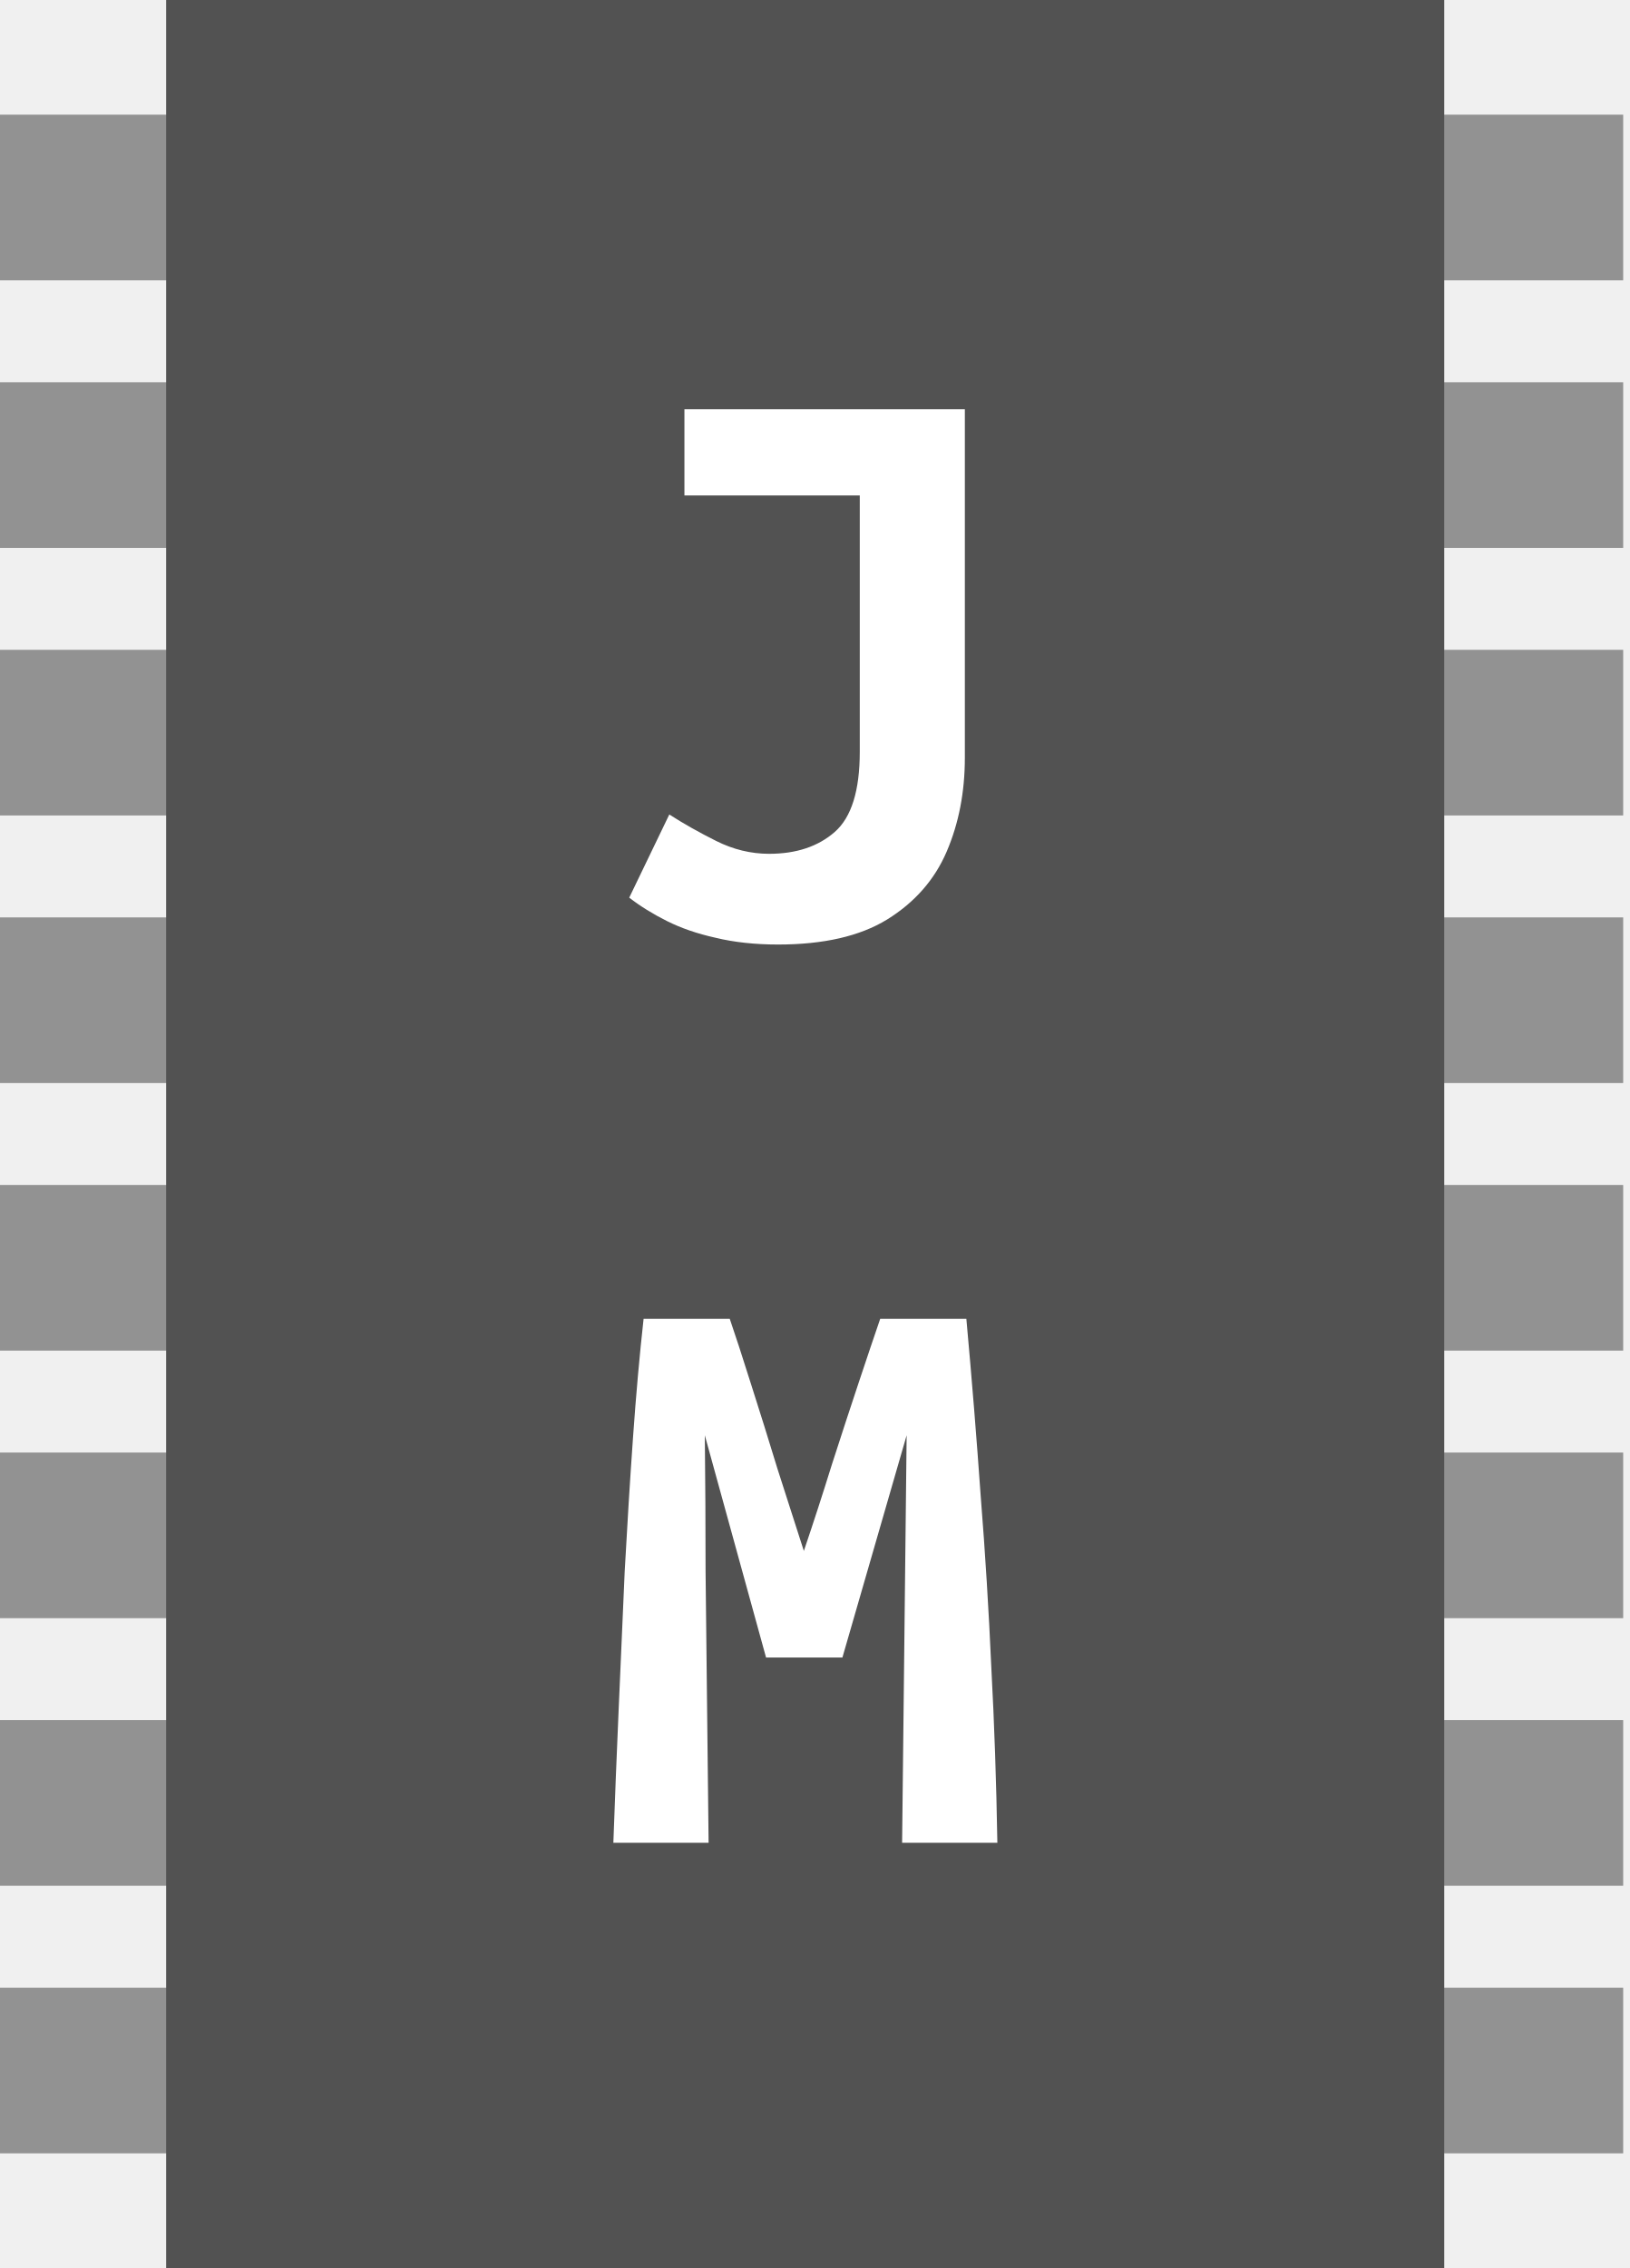
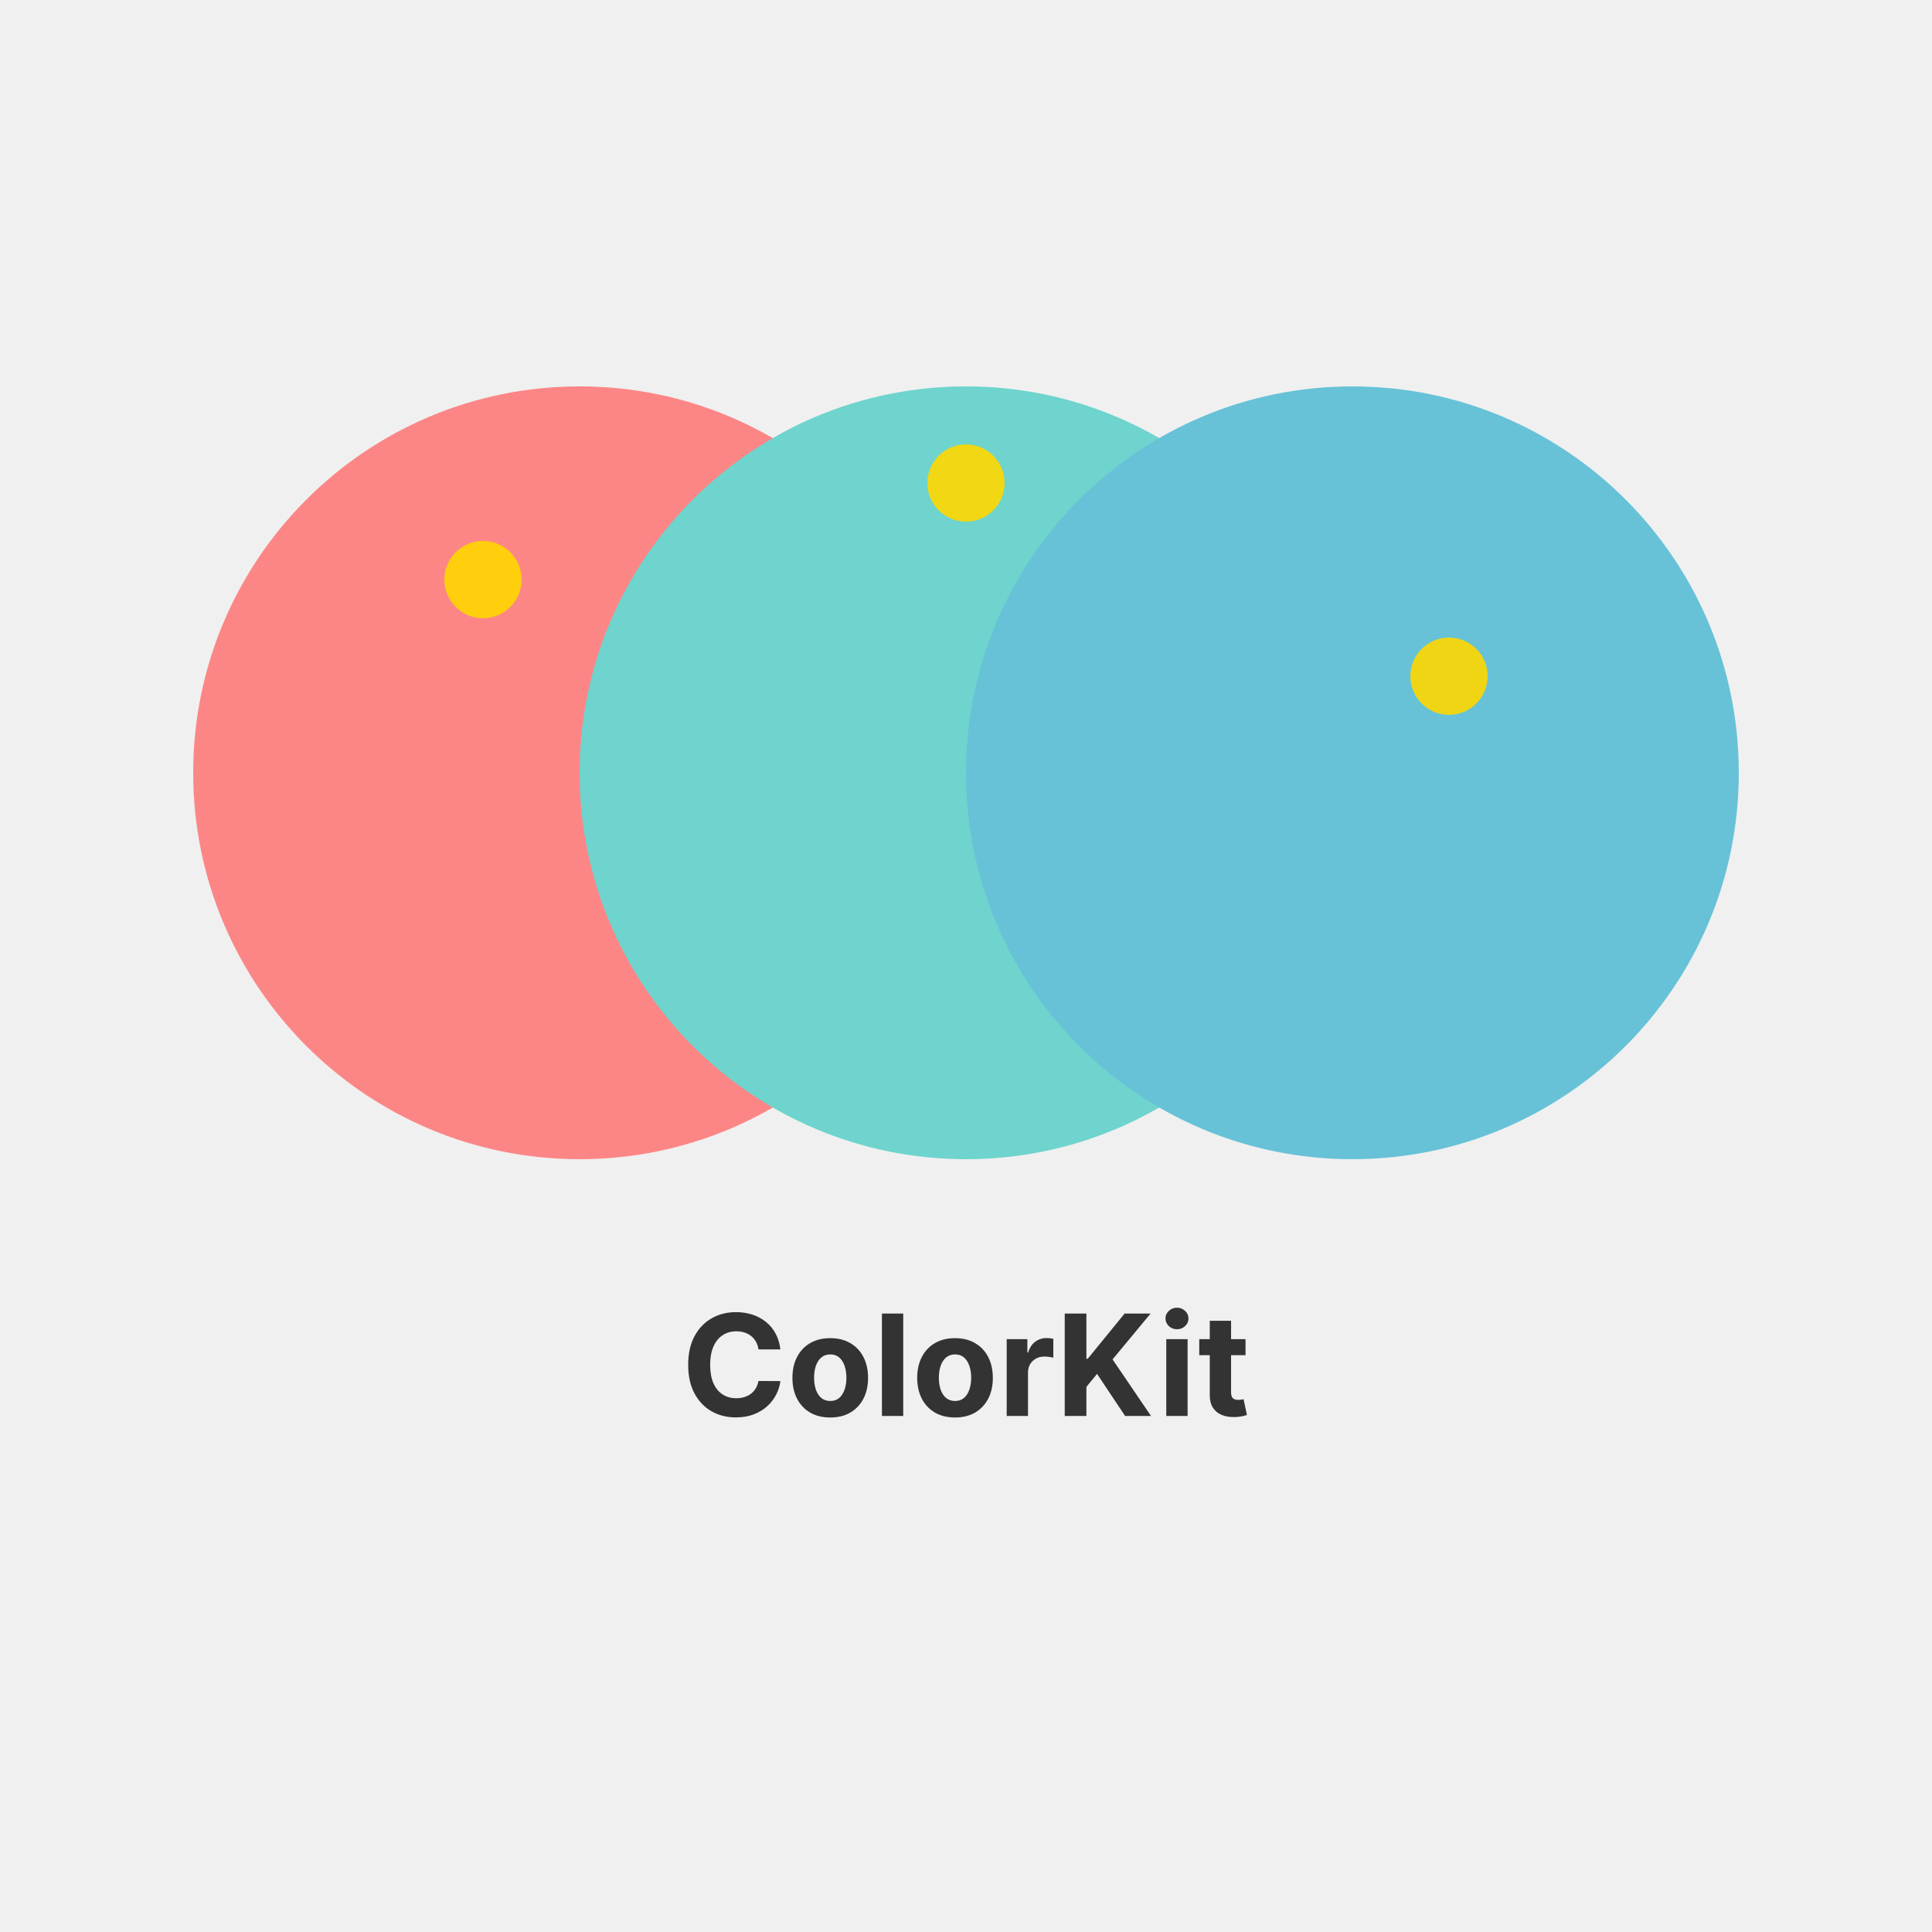
- <svg xmlns="http://www.w3.org/2000/svg" width="138" height="192" viewBox="0 0 138 192" fill="none">
-   <rect y="9.708" width="137.432" height="14.023" fill="#929292" />
-   <rect y="32.36" width="137.432" height="14.023" fill="#929292" />
-   <rect y="55.011" width="137.432" height="14.023" fill="#929292" />
-   <rect y="77.663" width="137.432" height="14.023" fill="#929292" />
-   <rect y="100.315" width="137.432" height="14.023" fill="#929292" />
-   <rect y="122.966" width="137.432" height="14.023" fill="#929292" />
-   <rect y="145.618" width="137.432" height="14.023" fill="#929292" />
-   <rect y="168.27" width="137.432" height="14.023" fill="#929292" />
-   <rect x="14.068" width="108.214" height="192" fill="#525252" />
-   <path d="M51.932 156C52.06 152.373 52.21 148.619 52.38 144.736C52.551 140.811 52.722 136.907 52.892 133.024C53.106 129.099 53.34 125.323 53.596 121.696C53.852 118.069 54.151 114.72 54.492 111.648H61.788C62.258 113.013 62.855 114.848 63.581 117.152C64.306 119.413 65.052 121.803 65.82 124.32C66.631 126.837 67.378 129.163 68.061 131.296C68.871 128.907 69.66 126.475 70.428 124C71.239 121.483 72.007 119.136 72.733 116.96C73.458 114.784 74.055 113.013 74.525 111.648H81.82C82.29 116.811 82.695 121.824 83.037 126.688C83.421 131.509 83.719 136.331 83.933 141.152C84.189 145.931 84.359 150.88 84.445 156H76.38C76.423 152.16 76.466 148.341 76.508 144.544C76.551 140.704 76.594 136.864 76.636 133.024C76.679 129.141 76.722 125.301 76.764 121.504L71.325 140.32H64.861L59.676 121.504C59.719 125.301 59.74 129.141 59.74 133.024C59.783 136.864 59.826 140.704 59.868 144.544C59.911 148.341 59.954 152.16 59.996 156H51.932Z" fill="white" />
-   <path d="M65.885 79.96C63.922 79.96 62.151 79.768 60.572 79.384C59.036 79.043 57.671 78.573 56.477 77.976C55.282 77.379 54.215 76.717 53.276 75.992L56.669 68.952C57.863 69.72 59.186 70.467 60.636 71.192C62.087 71.917 63.581 72.28 65.117 72.28C67.421 72.28 69.276 71.661 70.684 70.424C72.093 69.187 72.796 66.925 72.796 63.64V41.944H57.949V34.648H81.692V64.152C81.692 67.053 81.18 69.699 80.156 72.088C79.132 74.477 77.447 76.397 75.1 77.848C72.796 79.256 69.725 79.96 65.885 79.96Z" fill="white" />
+ <svg xmlns="http://www.w3.org/2000/svg" width="192" height="192" viewBox="0 0 192 192" fill="none">
+   <g opacity="0.8">
+     <path d="M57.6 115.2C78.808 115.2 96 98.008 96 76.8C96 55.592 78.808 38.4 57.6 38.4C36.392 38.4 19.2 55.592 19.2 76.8C19.2 98.008 36.392 115.2 57.6 115.2Z" fill="#FF6B6B" />
+     <path d="M96 115.2C117.208 115.2 134.4 98.008 134.4 76.8C134.4 55.592 117.208 38.4 96 38.4C74.792 38.4 57.6 55.592 57.6 76.8C57.6 98.008 74.792 115.2 96 115.2Z" fill="#4ECDC4" />
+     <path d="M134.4 115.2C155.608 115.2 172.8 98.008 172.8 76.8C172.8 55.592 155.608 38.4 134.4 38.4C113.192 38.4 96 55.592 96 76.8C96 98.008 113.192 115.2 134.4 115.2Z" fill="#45B7D1" />
+   </g>
+   <path d="M77.554 134.103H75.377C75.337 133.821 75.256 133.571 75.133 133.352C75.01 133.13 74.853 132.941 74.661 132.785C74.469 132.63 74.246 132.51 73.995 132.427C73.746 132.345 73.476 132.303 73.184 132.303C72.657 132.303 72.198 132.434 71.807 132.696C71.416 132.954 71.113 133.332 70.897 133.829C70.682 134.323 70.574 134.923 70.574 135.629C70.574 136.355 70.682 136.965 70.897 137.459C71.116 137.952 71.421 138.325 71.812 138.577C72.203 138.829 72.656 138.955 73.169 138.955C73.458 138.955 73.724 138.917 73.97 138.841C74.218 138.765 74.439 138.653 74.631 138.508C74.823 138.358 74.982 138.178 75.108 137.966C75.237 137.754 75.327 137.512 75.377 137.24L77.554 137.25C77.498 137.717 77.357 138.168 77.132 138.602C76.909 139.033 76.61 139.419 76.232 139.76C75.857 140.099 75.41 140.367 74.889 140.566C74.372 140.761 73.787 140.859 73.134 140.859C72.226 140.859 71.414 140.654 70.698 140.243C69.986 139.832 69.422 139.237 69.008 138.458C68.597 137.679 68.391 136.736 68.391 135.629C68.391 134.519 68.6 133.574 69.018 132.795C69.436 132.016 70.002 131.423 70.718 131.015C71.434 130.604 72.24 130.399 73.134 130.399C73.724 130.399 74.271 130.482 74.775 130.648C75.282 130.813 75.731 131.055 76.122 131.373C76.513 131.688 76.832 132.074 77.077 132.532C77.326 132.989 77.485 133.513 77.554 134.103ZM82.508 140.869C81.736 140.869 81.068 140.705 80.505 140.377C79.945 140.046 79.512 139.585 79.207 138.995C78.902 138.402 78.75 137.714 78.75 136.932C78.75 136.143 78.902 135.453 79.207 134.863C79.512 134.27 79.945 133.809 80.505 133.481C81.068 133.15 81.736 132.984 82.508 132.984C83.281 132.984 83.947 133.15 84.507 133.481C85.07 133.809 85.505 134.27 85.809 134.863C86.114 135.453 86.267 136.143 86.267 136.932C86.267 137.714 86.114 138.402 85.809 138.995C85.505 139.585 85.07 140.046 84.507 140.377C83.947 140.705 83.281 140.869 82.508 140.869ZM82.518 139.229C82.87 139.229 83.163 139.129 83.398 138.93C83.634 138.728 83.811 138.453 83.93 138.105C84.053 137.757 84.114 137.361 84.114 136.917C84.114 136.473 84.053 136.077 83.93 135.729C83.811 135.381 83.634 135.105 83.398 134.903C83.163 134.701 82.87 134.6 82.518 134.6C82.164 134.6 81.865 134.701 81.623 134.903C81.385 135.105 81.204 135.381 81.082 135.729C80.962 136.077 80.903 136.473 80.903 136.917C80.903 137.361 80.962 137.757 81.082 138.105C81.204 138.453 81.385 138.728 81.623 138.93C81.865 139.129 82.164 139.229 82.518 139.229ZM89.762 130.538V140.72H87.644V130.538H89.762ZM94.909 140.869C94.136 140.869 93.469 140.705 92.905 140.377C92.345 140.046 91.913 139.585 91.608 138.995C91.303 138.402 91.15 137.714 91.15 136.932C91.15 136.143 91.303 135.453 91.608 134.863C91.913 134.27 92.345 133.809 92.905 133.481C93.469 133.15 94.136 132.984 94.909 132.984C95.681 132.984 96.347 133.15 96.907 133.481C97.471 133.809 97.905 134.27 98.21 134.863C98.515 135.453 98.667 136.143 98.667 136.932C98.667 137.714 98.515 138.402 98.21 138.995C97.905 139.585 97.471 140.046 96.907 140.377C96.347 140.705 95.681 140.869 94.909 140.869ZM94.919 139.229C95.27 139.229 95.563 139.129 95.799 138.93C96.034 138.728 96.211 138.453 96.331 138.105C96.453 137.757 96.515 137.361 96.515 136.917C96.515 136.473 96.453 136.077 96.331 135.729C96.211 135.381 96.034 135.105 95.799 134.903C95.563 134.701 95.27 134.6 94.919 134.6C94.564 134.6 94.266 134.701 94.024 134.903C93.785 135.105 93.605 135.381 93.482 135.729C93.363 136.077 93.303 136.473 93.303 136.917C93.303 137.361 93.363 137.757 93.482 138.105C93.605 138.453 93.785 138.728 94.024 138.93C94.266 139.129 94.564 139.229 94.919 139.229ZM100.044 140.72V133.084H102.098V134.416H102.177C102.316 133.942 102.55 133.584 102.878 133.342C103.206 133.097 103.584 132.974 104.012 132.974C104.118 132.974 104.232 132.981 104.355 132.994C104.477 133.007 104.585 133.026 104.678 133.049V134.928C104.579 134.898 104.441 134.872 104.265 134.849C104.09 134.825 103.929 134.814 103.783 134.814C103.472 134.814 103.193 134.882 102.948 135.018C102.706 135.15 102.514 135.336 102.371 135.574C102.232 135.813 102.162 136.088 102.162 136.4V140.72H100.044ZM105.813 140.72V130.538H107.965V135.028H108.1L111.764 130.538H114.344L110.566 135.097L114.389 140.72H111.813L109.024 136.534L107.965 137.827V140.72H105.813ZM115.904 140.72V133.084H118.022V140.72H115.904ZM116.968 132.099C116.653 132.099 116.383 131.995 116.157 131.786C115.935 131.574 115.824 131.32 115.824 131.025C115.824 130.734 115.935 130.483 116.157 130.275C116.383 130.063 116.653 129.957 116.968 129.957C117.283 129.957 117.551 130.063 117.773 130.275C117.998 130.483 118.111 130.734 118.111 131.025C118.111 131.32 117.998 131.574 117.773 131.786C117.551 131.995 117.283 132.099 116.968 132.099ZM123.78 133.084V134.675H119.181V133.084H123.78ZM120.225 131.254H122.343V138.373C122.343 138.569 122.373 138.721 122.433 138.831C122.492 138.937 122.575 139.011 122.681 139.055C122.791 139.098 122.917 139.119 123.059 139.119C123.159 139.119 123.258 139.111 123.357 139.094C123.457 139.074 123.533 139.059 123.586 139.05L123.919 140.626C123.813 140.659 123.664 140.697 123.472 140.74C123.28 140.786 123.046 140.814 122.771 140.824C122.26 140.844 121.813 140.776 121.428 140.621C121.047 140.465 120.751 140.223 120.539 139.895C120.326 139.567 120.222 139.152 120.225 138.652V131.254Z" fill="#333333" />
+   <g opacity="0.9">
+     <path d="M48 61.44C50.121 61.44 51.84 59.721 51.84 57.6C51.84 55.479 50.121 53.76 48 53.76C45.879 53.76 44.16 55.479 44.16 57.6C44.16 59.721 45.879 61.44 48 61.44Z" fill="#FFD700" />
+     <path d="M144 71.04C146.121 71.04 147.84 69.321 147.84 67.2C147.84 65.079 146.121 63.36 144 63.36C141.879 63.36 140.16 65.079 140.16 67.2C140.16 69.321 141.879 71.04 144 71.04Z" fill="#FFD700" />
+     <path d="M96 51.84C98.121 51.84 99.84 50.121 99.84 48C99.84 45.879 98.121 44.16 96 44.16C93.879 44.16 92.16 45.879 92.16 48C92.16 50.121 93.879 51.84 96 51.84Z" fill="#FFD700" />
+   </g>
</svg>
